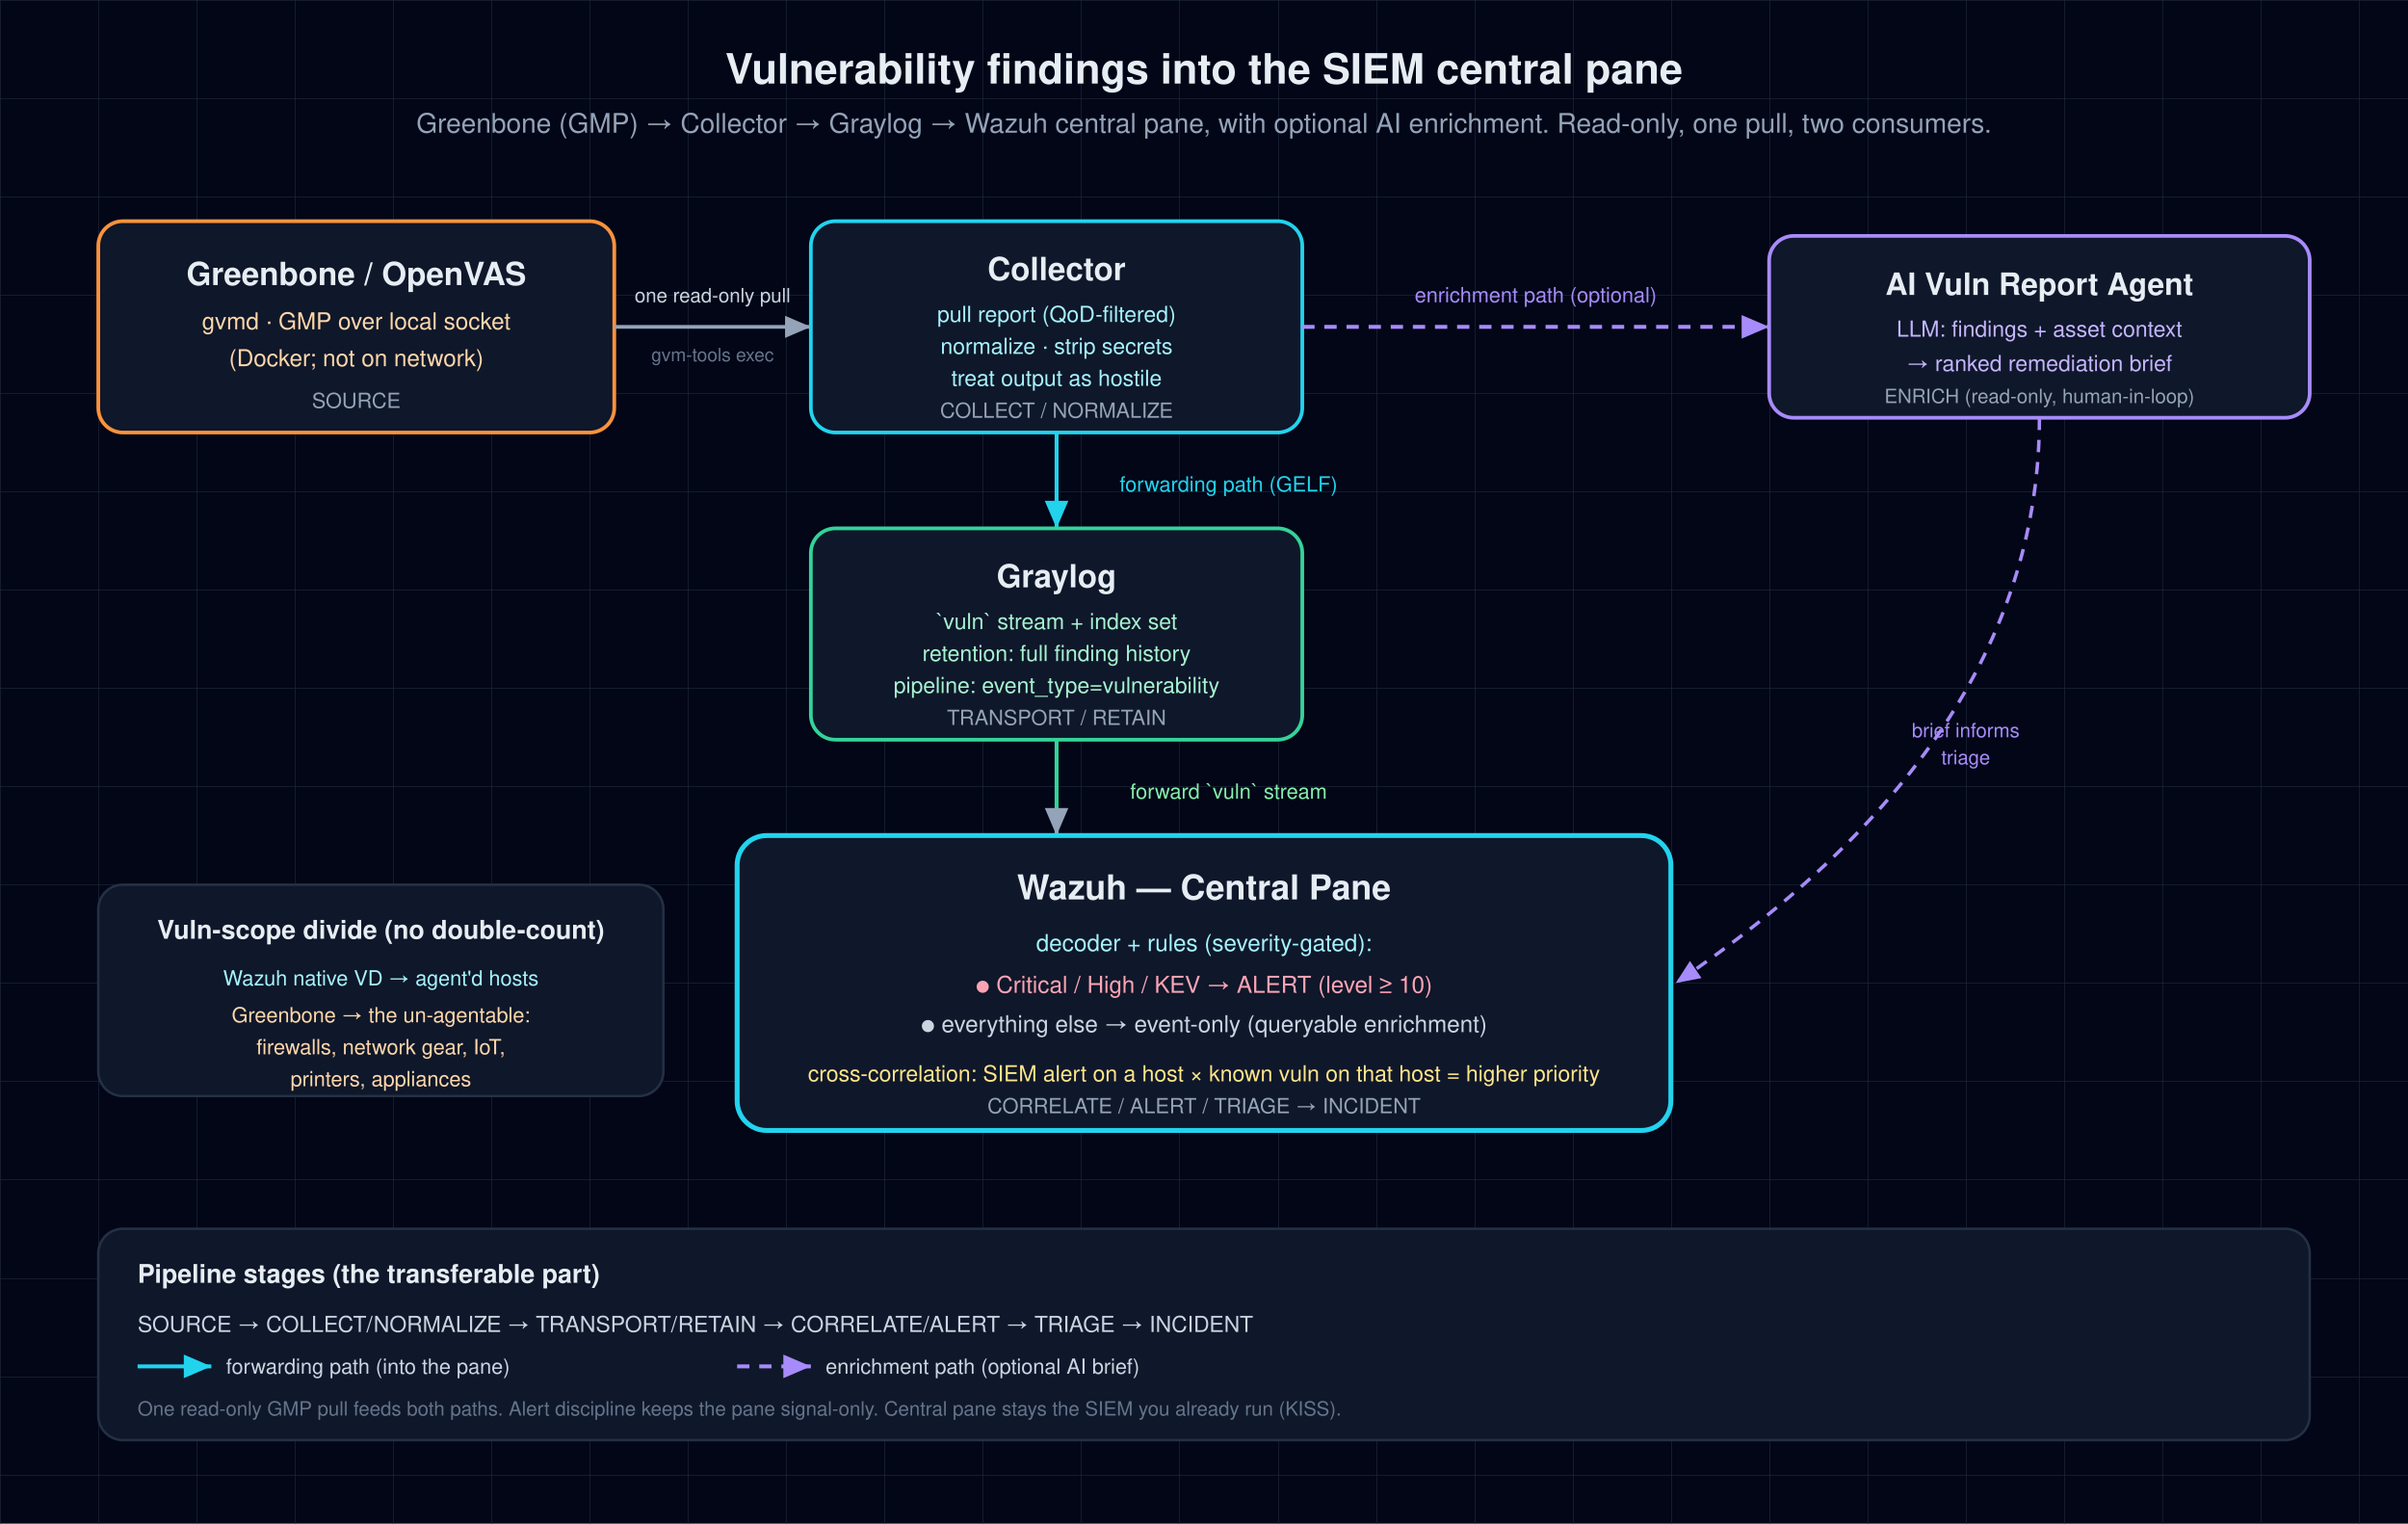
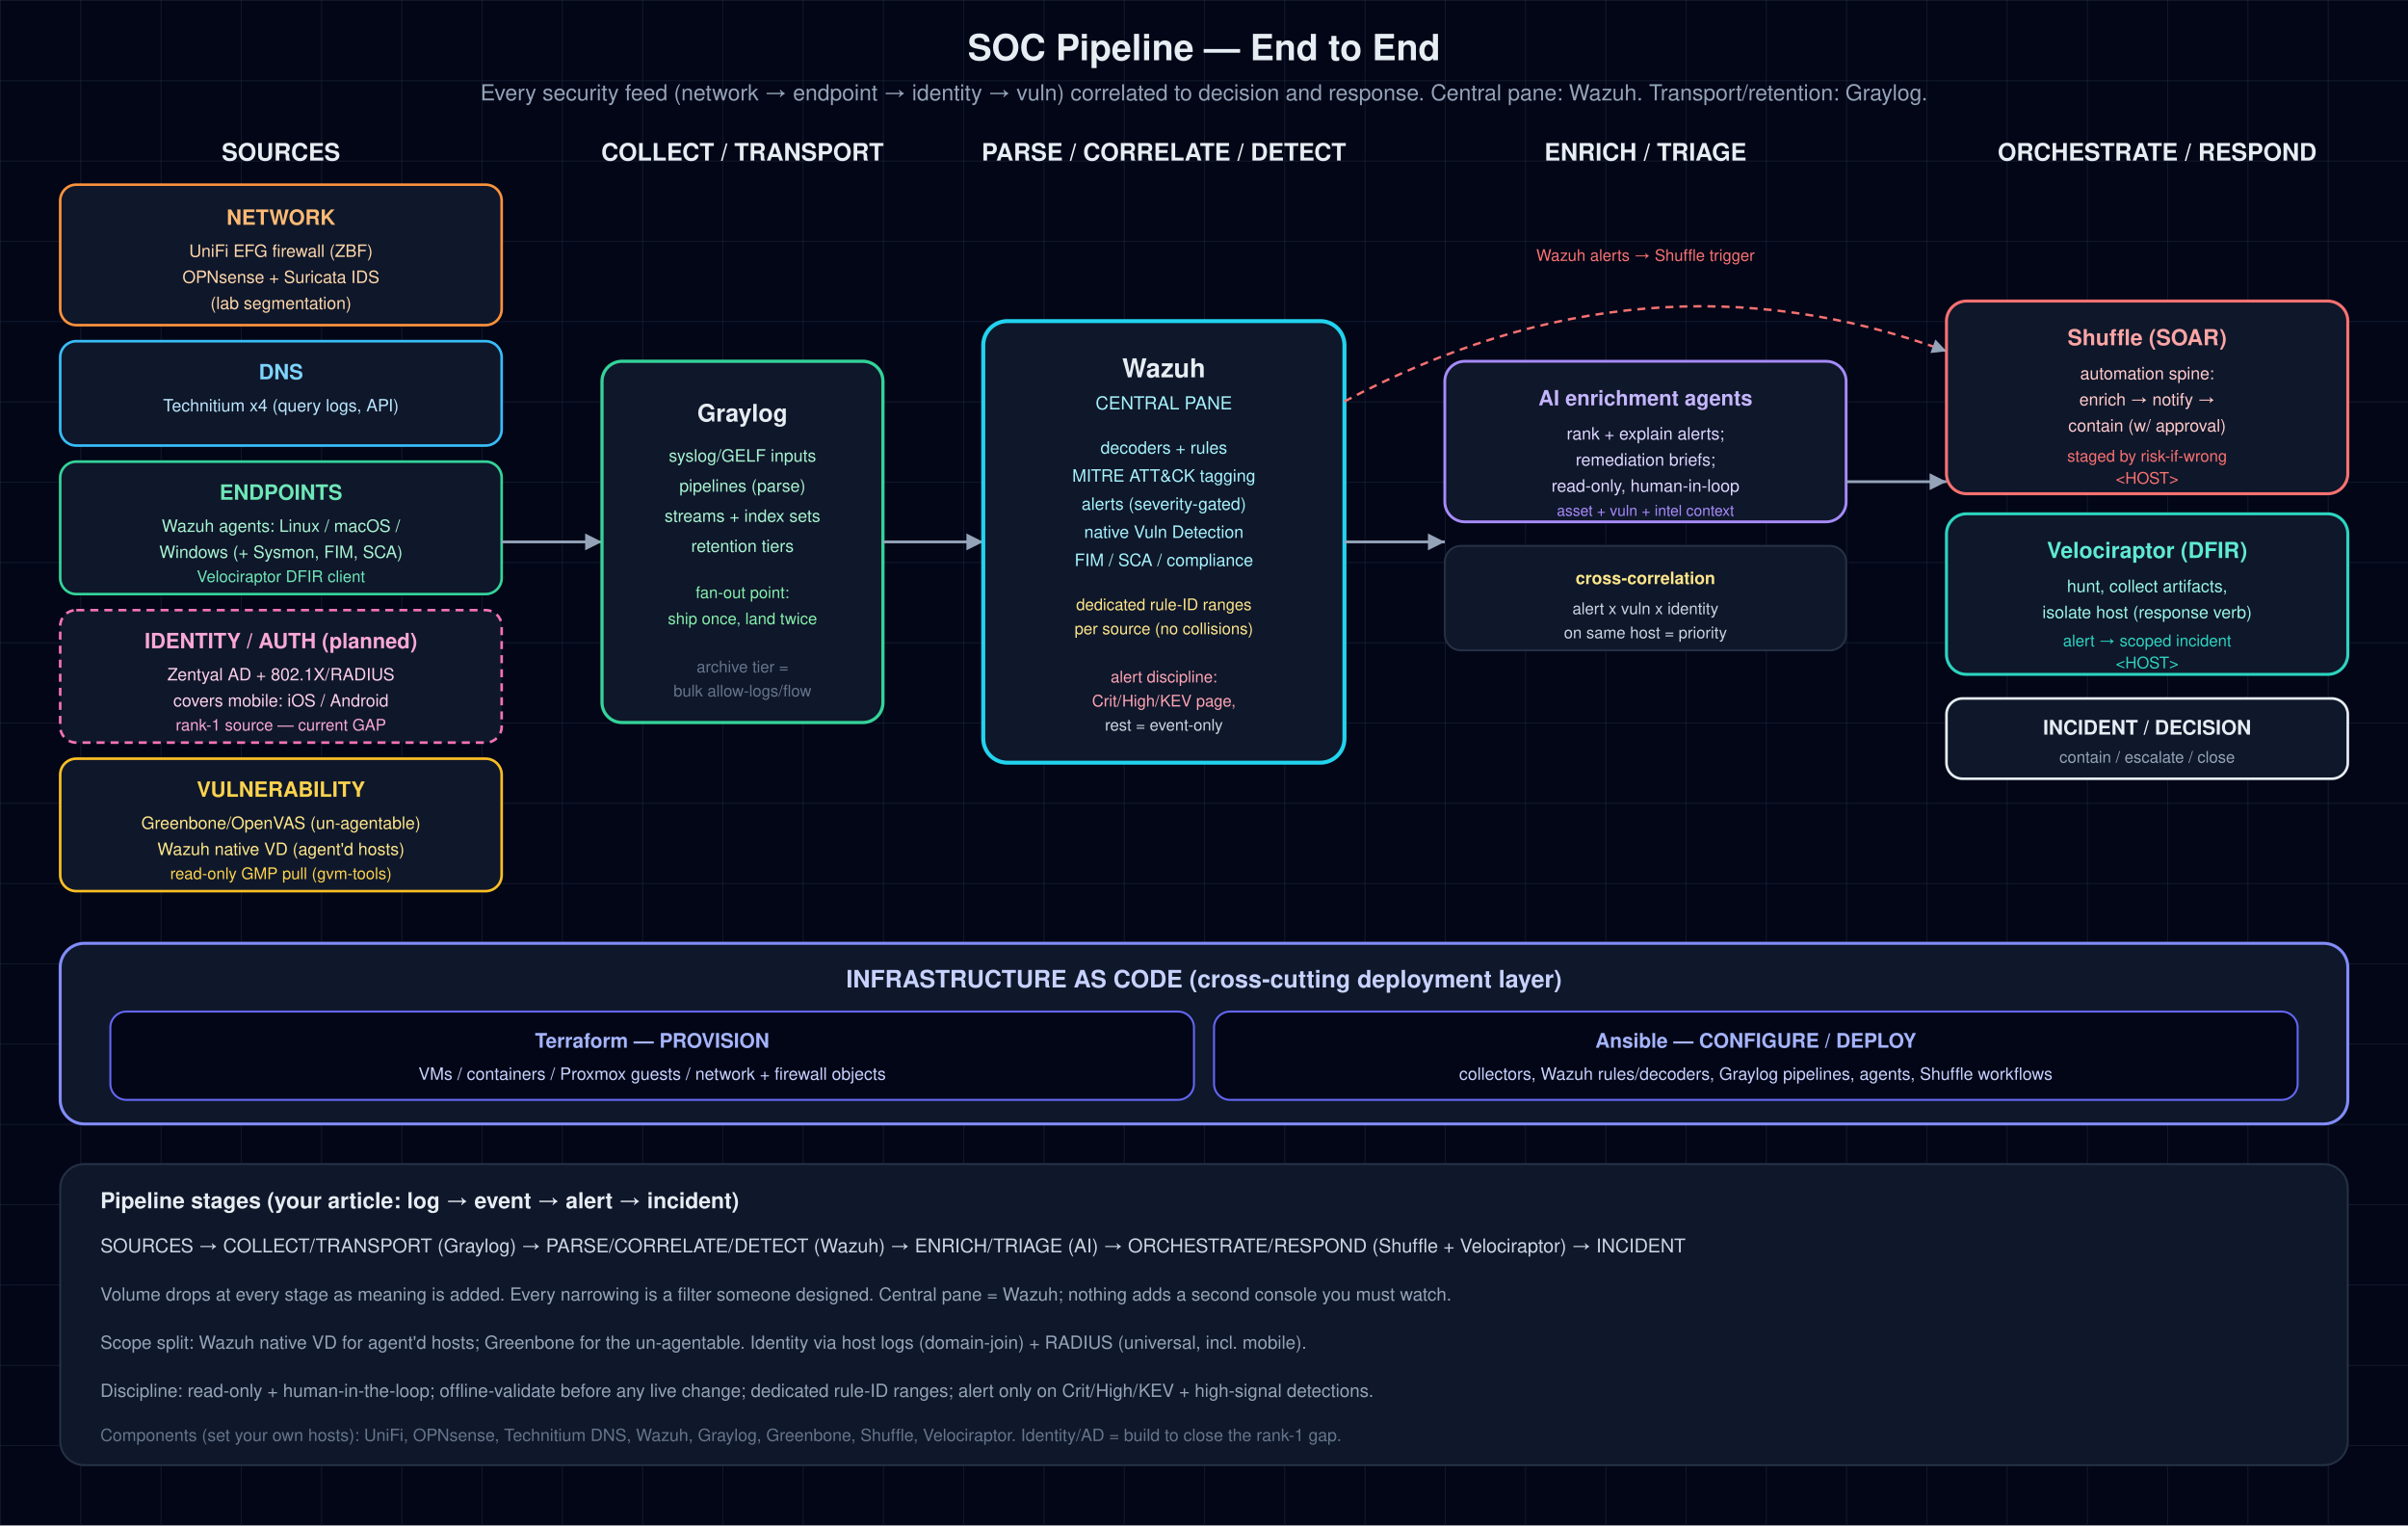
- <svg xmlns="http://www.w3.org/2000/svg" viewBox="0 0 980 620" font-family="'Segoe UI',Helvetica,Arial,sans-serif">
+ <svg xmlns="http://www.w3.org/2000/svg" viewBox="0 0 1200 760" font-family="'Segoe UI',Helvetica,Arial,sans-serif">
  <defs>
    <pattern id="grid" width="40" height="40" patternUnits="userSpaceOnUse">
      <path d="M 40 0 L 0 0 0 40" fill="none" stroke="#1e293b" stroke-width="0.5" />
    </pattern>
-     <marker id="arr" markerWidth="9" markerHeight="9" refX="7" refY="3" orient="auto" markerUnits="strokeWidth">
-       <path d="M0,0 L7,3 L0,6 z" fill="#94a3b8" />
+     <marker id="arr" markerWidth="8" markerHeight="8" refX="6" refY="3" orient="auto" markerUnits="strokeWidth">
+       <path d="M0,0 L6,3 L0,6 z" fill="#94a3b8" />
    </marker>
-     <marker id="arrCyan" markerWidth="9" markerHeight="9" refX="7" refY="3" orient="auto" markerUnits="strokeWidth">
-       <path d="M0,0 L7,3 L0,6 z" fill="#22d3ee" />
-     </marker>
-     <marker id="arrViolet" markerWidth="9" markerHeight="9" refX="7" refY="3" orient="auto" markerUnits="strokeWidth">
-       <path d="M0,0 L7,3 L0,6 z" fill="#a78bfa" />
+     <marker id="arrV" markerWidth="8" markerHeight="8" refX="6" refY="3" orient="auto" markerUnits="strokeWidth">
+       <path d="M0,0 L6,3 L0,6 z" fill="#a78bfa" />
    </marker>
  </defs>
-   <rect width="980" height="620" fill="#020617" />
-   <rect width="980" height="620" fill="url(#grid)" />
-   <text x="490" y="34" fill="#e6edf3" font-size="17" font-weight="700" text-anchor="middle">Vulnerability findings into the SIEM central pane</text>
-   <text x="490" y="54" fill="#94a3b8" font-size="11" text-anchor="middle">Greenbone (GMP) → Collector → Graylog → Wazuh central pane, with optional AI enrichment. Read-only, one pull, two consumers.</text>
-   <rect x="40" y="90" width="210" height="86" rx="10" fill="#0f172a" stroke="#fb923c" stroke-width="1.5" />
-   <text x="145" y="116" fill="#e6edf3" font-size="13" font-weight="600" text-anchor="middle">Greenbone / OpenVAS</text>
-   <text x="145" y="134" fill="#fed7aa" font-size="9.5" text-anchor="middle">gvmd · GMP over local socket</text>
-   <text x="145" y="149" fill="#fed7aa" font-size="9.5" text-anchor="middle">(Docker; not on network)</text>
-   <text x="145" y="166" fill="#94a3b8" font-size="8.5" text-anchor="middle">SOURCE</text>
-   <line x1="250" y1="133" x2="330" y2="133" stroke="#94a3b8" stroke-width="1.5" marker-end="url(#arr)" />
-   <text x="290" y="123" fill="#cbd5e1" font-size="8" text-anchor="middle">one read-only pull</text>
-   <text x="290" y="147" fill="#64748b" font-size="7.5" text-anchor="middle">gvm-tools exec</text>
-   <rect x="330" y="90" width="200" height="86" rx="10" fill="#0f172a" stroke="#22d3ee" stroke-width="1.5" />
-   <text x="430" y="114" fill="#e6edf3" font-size="13" font-weight="600" text-anchor="middle">Collector</text>
-   <text x="430" y="131" fill="#a5f3fc" font-size="9" text-anchor="middle">pull report (QoD-filtered)</text>
-   <text x="430" y="144" fill="#a5f3fc" font-size="9" text-anchor="middle">normalize · strip secrets</text>
-   <text x="430" y="157" fill="#a5f3fc" font-size="9" text-anchor="middle">treat output as hostile</text>
-   <text x="430" y="170" fill="#94a3b8" font-size="8.5" text-anchor="middle">COLLECT / NORMALIZE</text>
-   <line x1="430" y1="176" x2="430" y2="215" stroke="#22d3ee" stroke-width="1.6" marker-end="url(#arrCyan)" />
-   <text x="500" y="200" fill="#22d3ee" font-size="8.5" text-anchor="middle">forwarding path (GELF)</text>
-   <line x1="530" y1="133" x2="720" y2="133" stroke="#a78bfa" stroke-width="1.6" stroke-dasharray="5,4" marker-end="url(#arrViolet)" />
-   <text x="625" y="123" fill="#a78bfa" font-size="8.5" text-anchor="middle">enrichment path (optional)</text>
-   <rect x="720" y="96" width="220" height="74" rx="10" fill="#0f172a" stroke="#a78bfa" stroke-width="1.5" />
-   <text x="830" y="120" fill="#e6edf3" font-size="12.5" font-weight="600" text-anchor="middle">AI Vuln Report Agent</text>
-   <text x="830" y="137" fill="#c4b5fd" font-size="9" text-anchor="middle">LLM: findings + asset context</text>
-   <text x="830" y="151" fill="#c4b5fd" font-size="9" text-anchor="middle">→ ranked remediation brief</text>
-   <text x="830" y="164" fill="#94a3b8" font-size="8" text-anchor="middle">ENRICH (read-only, human-in-loop)</text>
-   <rect x="330" y="215" width="200" height="86" rx="10" fill="#0f172a" stroke="#34d399" stroke-width="1.5" />
-   <text x="430" y="239" fill="#e6edf3" font-size="13" font-weight="600" text-anchor="middle">Graylog</text>
-   <text x="430" y="256" fill="#a7f3d0" font-size="9" text-anchor="middle">`vuln` stream + index set</text>
-   <text x="430" y="269" fill="#a7f3d0" font-size="9" text-anchor="middle">retention: full finding history</text>
-   <text x="430" y="282" fill="#a7f3d0" font-size="9" text-anchor="middle">pipeline: event_type=vulnerability</text>
-   <text x="430" y="295" fill="#94a3b8" font-size="8.5" text-anchor="middle">TRANSPORT / RETAIN</text>
-   <line x1="430" y1="301" x2="430" y2="340" stroke="#34d399" stroke-width="1.6" marker-end="url(#arr)" />
-   <text x="500" y="325" fill="#86efac" font-size="8.5" text-anchor="middle">forward `vuln` stream</text>
-   <rect x="300" y="340" width="380" height="120" rx="12" fill="#0f172a" stroke="#22d3ee" stroke-width="2" />
-   <text x="490" y="366" fill="#e6edf3" font-size="14" font-weight="700" text-anchor="middle">Wazuh — Central Pane</text>
-   <text x="490" y="387" fill="#a5f3fc" font-size="9.5" text-anchor="middle">decoder + rules (severity-gated):</text>
-   <text x="490" y="404" fill="#fda4b4" font-size="9.5" text-anchor="middle">● Critical / High / KEV → ALERT (level ≥ 10)</text>
-   <text x="490" y="420" fill="#cbd5e1" font-size="9.5" text-anchor="middle">● everything else → event-only (queryable enrichment)</text>
-   <text x="490" y="440" fill="#fde68a" font-size="9" text-anchor="middle">cross-correlation: SIEM alert on a host × known vuln on that host = higher priority</text>
-   <text x="490" y="453" fill="#94a3b8" font-size="8.5" text-anchor="middle">CORRELATE / ALERT / TRIAGE → INCIDENT</text>
-   <path d="M 830 170 Q 830 300 682 400" fill="none" stroke="#a78bfa" stroke-width="1.4" stroke-dasharray="5,4" marker-end="url(#arrViolet)" />
-   <text x="800" y="300" fill="#a78bfa" font-size="8" text-anchor="middle">brief informs</text>
-   <text x="800" y="311" fill="#a78bfa" font-size="8" text-anchor="middle">triage</text>
-   <rect x="40" y="360" width="230" height="86" rx="10" fill="#0f172a" stroke="#243044" stroke-width="1" />
-   <text x="155" y="382" fill="#e6edf3" font-size="10.5" font-weight="600" text-anchor="middle">Vuln-scope divide (no double-count)</text>
-   <text x="155" y="401" fill="#a5f3fc" font-size="8.5" text-anchor="middle">Wazuh native VD → agent'd hosts</text>
-   <text x="155" y="416" fill="#fed7aa" font-size="8.5" text-anchor="middle">Greenbone → the un-agentable:</text>
-   <text x="155" y="429" fill="#fed7aa" font-size="8.5" text-anchor="middle">firewalls, network gear, IoT,</text>
-   <text x="155" y="442" fill="#fed7aa" font-size="8.5" text-anchor="middle">printers, appliances</text>
-   <rect x="40" y="500" width="900" height="86" rx="10" fill="#0f172a" stroke="#243044" stroke-width="1" />
-   <text x="56" y="522" fill="#e6edf3" font-size="10.5" font-weight="600">Pipeline stages (the transferable part)</text>
-   <text x="56" y="542" fill="#cbd5e1" font-size="9">SOURCE → COLLECT/NORMALIZE → TRANSPORT/RETAIN → CORRELATE/ALERT → TRIAGE → INCIDENT</text>
-   <line x1="56" y1="556" x2="86" y2="556" stroke="#22d3ee" stroke-width="1.6" marker-end="url(#arrCyan)" />
-   <text x="92" y="559" fill="#cbd5e1" font-size="8.5">forwarding path (into the pane)</text>
-   <line x1="300" y1="556" x2="330" y2="556" stroke="#a78bfa" stroke-width="1.6" stroke-dasharray="5,4" marker-end="url(#arrViolet)" />
-   <text x="336" y="559" fill="#cbd5e1" font-size="8.5">enrichment path (optional AI brief)</text>
-   <text x="56" y="576" fill="#64748b" font-size="8">One read-only GMP pull feeds both paths. Alert discipline keeps the pane signal-only. Central pane stays the SIEM you already run (KISS).</text>
+   <rect width="1200" height="760" fill="#020617" />
+   <rect width="1200" height="760" fill="url(#grid)" />
+   <text x="600" y="30" fill="#e6edf3" font-size="18" font-weight="700" text-anchor="middle">SOC Pipeline — End to End</text>
+   <text x="600" y="50" fill="#94a3b8" font-size="11" text-anchor="middle">Every security feed (network → endpoint → identity → vuln) correlated to decision and response. Central pane: Wazuh. Transport/retention: Graylog.</text>
+   <text x="140" y="80" fill="#e6edf3" font-size="12" font-weight="700" text-anchor="middle">SOURCES</text>
+   <rect x="30" y="92" width="220" height="70" rx="8" fill="#0f172a" stroke="#fb923c" stroke-width="1.3" />
+   <text x="140" y="112" fill="#fdba74" font-size="10.5" font-weight="600" text-anchor="middle">NETWORK</text>
+   <text x="140" y="128" fill="#fed7aa" font-size="8.5" text-anchor="middle">UniFi EFG firewall (ZBF)</text>
+   <text x="140" y="141" fill="#fed7aa" font-size="8.5" text-anchor="middle">OPNsense + Suricata IDS</text>
+   <text x="140" y="154" fill="#fed7aa" font-size="8.5" text-anchor="middle">(lab segmentation)</text>
+   <rect x="30" y="170" width="220" height="52" rx="8" fill="#0f172a" stroke="#38bdf8" stroke-width="1.3" />
+   <text x="140" y="189" fill="#7dd3fc" font-size="10.5" font-weight="600" text-anchor="middle">DNS</text>
+   <text x="140" y="205" fill="#bae6fd" font-size="8.5" text-anchor="middle">Technitium x4 (query logs, API)</text>
+   <rect x="30" y="230" width="220" height="66" rx="8" fill="#0f172a" stroke="#34d399" stroke-width="1.3" />
+   <text x="140" y="249" fill="#6ee7b7" font-size="10.5" font-weight="600" text-anchor="middle">ENDPOINTS</text>
+   <text x="140" y="265" fill="#a7f3d0" font-size="8.5" text-anchor="middle">Wazuh agents: Linux / macOS /</text>
+   <text x="140" y="278" fill="#a7f3d0" font-size="8.5" text-anchor="middle">Windows (+ Sysmon, FIM, SCA)</text>
+   <text x="140" y="290" fill="#6ee7b7" font-size="8" text-anchor="middle">Velociraptor DFIR client</text>
+   <rect x="30" y="304" width="220" height="66" rx="8" fill="#0f172a" stroke="#f472b6" stroke-width="1.3" stroke-dasharray="4,3" />
+   <text x="140" y="323" fill="#f9a8d4" font-size="10.5" font-weight="600" text-anchor="middle">IDENTITY / AUTH (planned)</text>
+   <text x="140" y="339" fill="#fbcfe8" font-size="8.5" text-anchor="middle">Zentyal AD + 802.1X/RADIUS</text>
+   <text x="140" y="352" fill="#fbcfe8" font-size="8.5" text-anchor="middle">covers mobile: iOS / Android</text>
+   <text x="140" y="364" fill="#f9a8d4" font-size="8" text-anchor="middle">rank-1 source — current GAP</text>
+   <rect x="30" y="378" width="220" height="66" rx="8" fill="#0f172a" stroke="#fbbf24" stroke-width="1.3" />
+   <text x="140" y="397" fill="#fcd34d" font-size="10.5" font-weight="600" text-anchor="middle">VULNERABILITY</text>
+   <text x="140" y="413" fill="#fde68a" font-size="8.5" text-anchor="middle">Greenbone/OpenVAS (un-agentable)</text>
+   <text x="140" y="426" fill="#fde68a" font-size="8.5" text-anchor="middle">Wazuh native VD (agent'd hosts)</text>
+   <text x="140" y="438" fill="#fcd34d" font-size="8" text-anchor="middle">read-only GMP pull (gvm-tools)</text>
+   <line x1="250" y1="270" x2="300" y2="270" stroke="#94a3b8" stroke-width="1.4" marker-end="url(#arr)" />
+   <text x="370" y="80" fill="#e6edf3" font-size="12" font-weight="700" text-anchor="middle">COLLECT / TRANSPORT</text>
+   <rect x="300" y="180" width="140" height="180" rx="10" fill="#0f172a" stroke="#34d399" stroke-width="1.6" />
+   <text x="370" y="210" fill="#e6edf3" font-size="12" font-weight="600" text-anchor="middle">Graylog</text>
+   <text x="370" y="230" fill="#a7f3d0" font-size="8.5" text-anchor="middle">syslog/GELF inputs</text>
+   <text x="370" y="245" fill="#a7f3d0" font-size="8.5" text-anchor="middle">pipelines (parse)</text>
+   <text x="370" y="260" fill="#a7f3d0" font-size="8.5" text-anchor="middle">streams + index sets</text>
+   <text x="370" y="275" fill="#a7f3d0" font-size="8.5" text-anchor="middle">retention tiers</text>
+   <text x="370" y="298" fill="#86efac" font-size="8" text-anchor="middle">fan-out point:</text>
+   <text x="370" y="311" fill="#86efac" font-size="8" text-anchor="middle">ship once, land twice</text>
+   <text x="370" y="335" fill="#64748b" font-size="8" text-anchor="middle">archive tier =</text>
+   <text x="370" y="347" fill="#64748b" font-size="8" text-anchor="middle">bulk allow-logs/flow</text>
+   <line x1="440" y1="270" x2="490" y2="270" stroke="#94a3b8" stroke-width="1.4" marker-end="url(#arr)" />
+   <text x="580" y="80" fill="#e6edf3" font-size="12" font-weight="700" text-anchor="middle">PARSE / CORRELATE / DETECT</text>
+   <rect x="490" y="160" width="180" height="220" rx="12" fill="#0f172a" stroke="#22d3ee" stroke-width="2" />
+   <text x="580" y="188" fill="#e6edf3" font-size="13" font-weight="700" text-anchor="middle">Wazuh</text>
+   <text x="580" y="204" fill="#a5f3fc" font-size="9" text-anchor="middle">CENTRAL PANE</text>
+   <text x="580" y="226" fill="#a5f3fc" font-size="8.5" text-anchor="middle">decoders + rules</text>
+   <text x="580" y="240" fill="#a5f3fc" font-size="8.5" text-anchor="middle">MITRE ATT&amp;CK tagging</text>
+   <text x="580" y="254" fill="#a5f3fc" font-size="8.5" text-anchor="middle">alerts (severity-gated)</text>
+   <text x="580" y="268" fill="#a5f3fc" font-size="8.5" text-anchor="middle">native Vuln Detection</text>
+   <text x="580" y="282" fill="#a5f3fc" font-size="8.5" text-anchor="middle">FIM / SCA / compliance</text>
+   <text x="580" y="304" fill="#fde68a" font-size="8" text-anchor="middle">dedicated rule-ID ranges</text>
+   <text x="580" y="316" fill="#fde68a" font-size="8" text-anchor="middle">per source (no collisions)</text>
+   <text x="580" y="340" fill="#fda4b4" font-size="8" text-anchor="middle">alert discipline:</text>
+   <text x="580" y="352" fill="#fda4b4" font-size="8" text-anchor="middle">Crit/High/KEV page,</text>
+   <text x="580" y="364" fill="#cbd5e1" font-size="8" text-anchor="middle">rest = event-only</text>
+   <line x1="670" y1="270" x2="720" y2="270" stroke="#94a3b8" stroke-width="1.4" marker-end="url(#arr)" />
+   <text x="820" y="80" fill="#e6edf3" font-size="12" font-weight="700" text-anchor="middle">ENRICH / TRIAGE</text>
+   <rect x="720" y="180" width="200" height="80" rx="10" fill="#0f172a" stroke="#a78bfa" stroke-width="1.4" />
+   <text x="820" y="202" fill="#c4b5fd" font-size="10.5" font-weight="600" text-anchor="middle">AI enrichment agents</text>
+   <text x="820" y="219" fill="#ddd6fe" font-size="8.5" text-anchor="middle">rank + explain alerts;</text>
+   <text x="820" y="232" fill="#ddd6fe" font-size="8.5" text-anchor="middle">remediation briefs;</text>
+   <text x="820" y="245" fill="#ddd6fe" font-size="8.5" text-anchor="middle">read-only, human-in-loop</text>
+   <text x="820" y="257" fill="#a78bfa" font-size="7.5" text-anchor="middle">asset + vuln + intel context</text>
+   <rect x="720" y="272" width="200" height="52" rx="8" fill="#0f172a" stroke="#243044" stroke-width="1" />
+   <text x="820" y="291" fill="#fde68a" font-size="8.5" font-weight="600" text-anchor="middle">cross-correlation</text>
+   <text x="820" y="306" fill="#cbd5e1" font-size="8" text-anchor="middle">alert x vuln x identity</text>
+   <text x="820" y="318" fill="#cbd5e1" font-size="8" text-anchor="middle">on same host = priority</text>
+   <line x1="920" y1="240" x2="970" y2="240" stroke="#94a3b8" stroke-width="1.4" marker-end="url(#arr)" />
+   <text x="1075" y="80" fill="#e6edf3" font-size="12" font-weight="700" text-anchor="middle">ORCHESTRATE / RESPOND</text>
+   <rect x="970" y="150" width="200" height="96" rx="10" fill="#0f172a" stroke="#f87171" stroke-width="1.5" />
+   <text x="1070" y="172" fill="#fca5a5" font-size="11" font-weight="600" text-anchor="middle">Shuffle (SOAR)</text>
+   <text x="1070" y="189" fill="#fecaca" font-size="8.5" text-anchor="middle">automation spine:</text>
+   <text x="1070" y="202" fill="#fecaca" font-size="8.5" text-anchor="middle">enrich → notify →</text>
+   <text x="1070" y="215" fill="#fecaca" font-size="8.5" text-anchor="middle">contain (w/ approval)</text>
+   <text x="1070" y="230" fill="#f87171" font-size="8" text-anchor="middle">staged by risk-if-wrong</text>
+   <text x="1070" y="241" fill="#f87171" font-size="8" text-anchor="middle">&lt;HOST&gt;</text>
+   <rect x="970" y="256" width="200" height="80" rx="10" fill="#0f172a" stroke="#2dd4bf" stroke-width="1.5" />
+   <text x="1070" y="278" fill="#5eead4" font-size="11" font-weight="600" text-anchor="middle">Velociraptor (DFIR)</text>
+   <text x="1070" y="295" fill="#99f6e4" font-size="8.5" text-anchor="middle">hunt, collect artifacts,</text>
+   <text x="1070" y="308" fill="#99f6e4" font-size="8.5" text-anchor="middle">isolate host (response verb)</text>
+   <text x="1070" y="322" fill="#2dd4bf" font-size="8" text-anchor="middle">alert → scoped incident</text>
+   <text x="1070" y="333" fill="#2dd4bf" font-size="8" text-anchor="middle">&lt;HOST&gt;</text>
+   <rect x="970" y="348" width="200" height="40" rx="8" fill="#0f172a" stroke="#e6edf3" stroke-width="1.3" />
+   <text x="1070" y="366" fill="#e6edf3" font-size="10" font-weight="700" text-anchor="middle">INCIDENT / DECISION</text>
+   <text x="1070" y="380" fill="#94a3b8" font-size="8" text-anchor="middle">contain / escalate / close</text>
+   <path d="M 670 200 Q 820 120 970 175" fill="none" stroke="#f87171" stroke-width="1.2" stroke-dasharray="4,3" marker-end="url(#arr)" />
+   <text x="820" y="130" fill="#f87171" font-size="8" text-anchor="middle">Wazuh alerts → Shuffle trigger</text>
+   <rect x="30" y="470" width="1140" height="90" rx="12" fill="#0f172a" stroke="#818cf8" stroke-width="1.5" />
+   <text x="600" y="492" fill="#c7d2fe" font-size="12" font-weight="700" text-anchor="middle">INFRASTRUCTURE AS CODE (cross-cutting deployment layer)</text>
+   <rect x="55" y="504" width="540" height="44" rx="8" fill="#020617" stroke="#6366f1" stroke-width="1" />
+   <text x="325" y="522" fill="#a5b4fc" font-size="10" font-weight="600" text-anchor="middle">Terraform — PROVISION</text>
+   <text x="325" y="538" fill="#c7d2fe" font-size="8.5" text-anchor="middle">VMs / containers / Proxmox guests / network + firewall objects</text>
+   <rect x="605" y="504" width="540" height="44" rx="8" fill="#020617" stroke="#6366f1" stroke-width="1" />
+   <text x="875" y="522" fill="#a5b4fc" font-size="10" font-weight="600" text-anchor="middle">Ansible — CONFIGURE / DEPLOY</text>
+   <text x="875" y="538" fill="#c7d2fe" font-size="8.5" text-anchor="middle">collectors, Wazuh rules/decoders, Graylog pipelines, agents, Shuffle workflows</text>
+   <rect x="30" y="580" width="1140" height="150" rx="12" fill="#0f172a" stroke="#243044" stroke-width="1" />
+   <text x="50" y="602" fill="#e6edf3" font-size="11" font-weight="700">Pipeline stages (your article: log → event → alert → incident)</text>
+   <text x="50" y="624" fill="#cbd5e1" font-size="9.5">SOURCES → COLLECT/TRANSPORT (Graylog) → PARSE/CORRELATE/DETECT (Wazuh) → ENRICH/TRIAGE (AI) → ORCHESTRATE/RESPOND (Shuffle + Velociraptor) → INCIDENT</text>
+   <text x="50" y="648" fill="#94a3b8" font-size="9">Volume drops at every stage as meaning is added. Every narrowing is a filter someone designed. Central pane = Wazuh; nothing adds a second console you must watch.</text>
+   <text x="50" y="672" fill="#94a3b8" font-size="9">Scope split: Wazuh native VD for agent'd hosts; Greenbone for the un-agentable. Identity via host logs (domain-join) + RADIUS (universal, incl. mobile).</text>
+   <text x="50" y="696" fill="#94a3b8" font-size="9">Discipline: read-only + human-in-the-loop; offline-validate before any live change; dedicated rule-ID ranges; alert only on Crit/High/KEV + high-signal detections.</text>
+   <text x="50" y="718" fill="#64748b" font-size="8.5">Components (set your own hosts): UniFi, OPNsense, Technitium DNS, Wazuh, Graylog, Greenbone, Shuffle, Velociraptor. Identity/AD = build to close the rank-1 gap.</text>
</svg>
